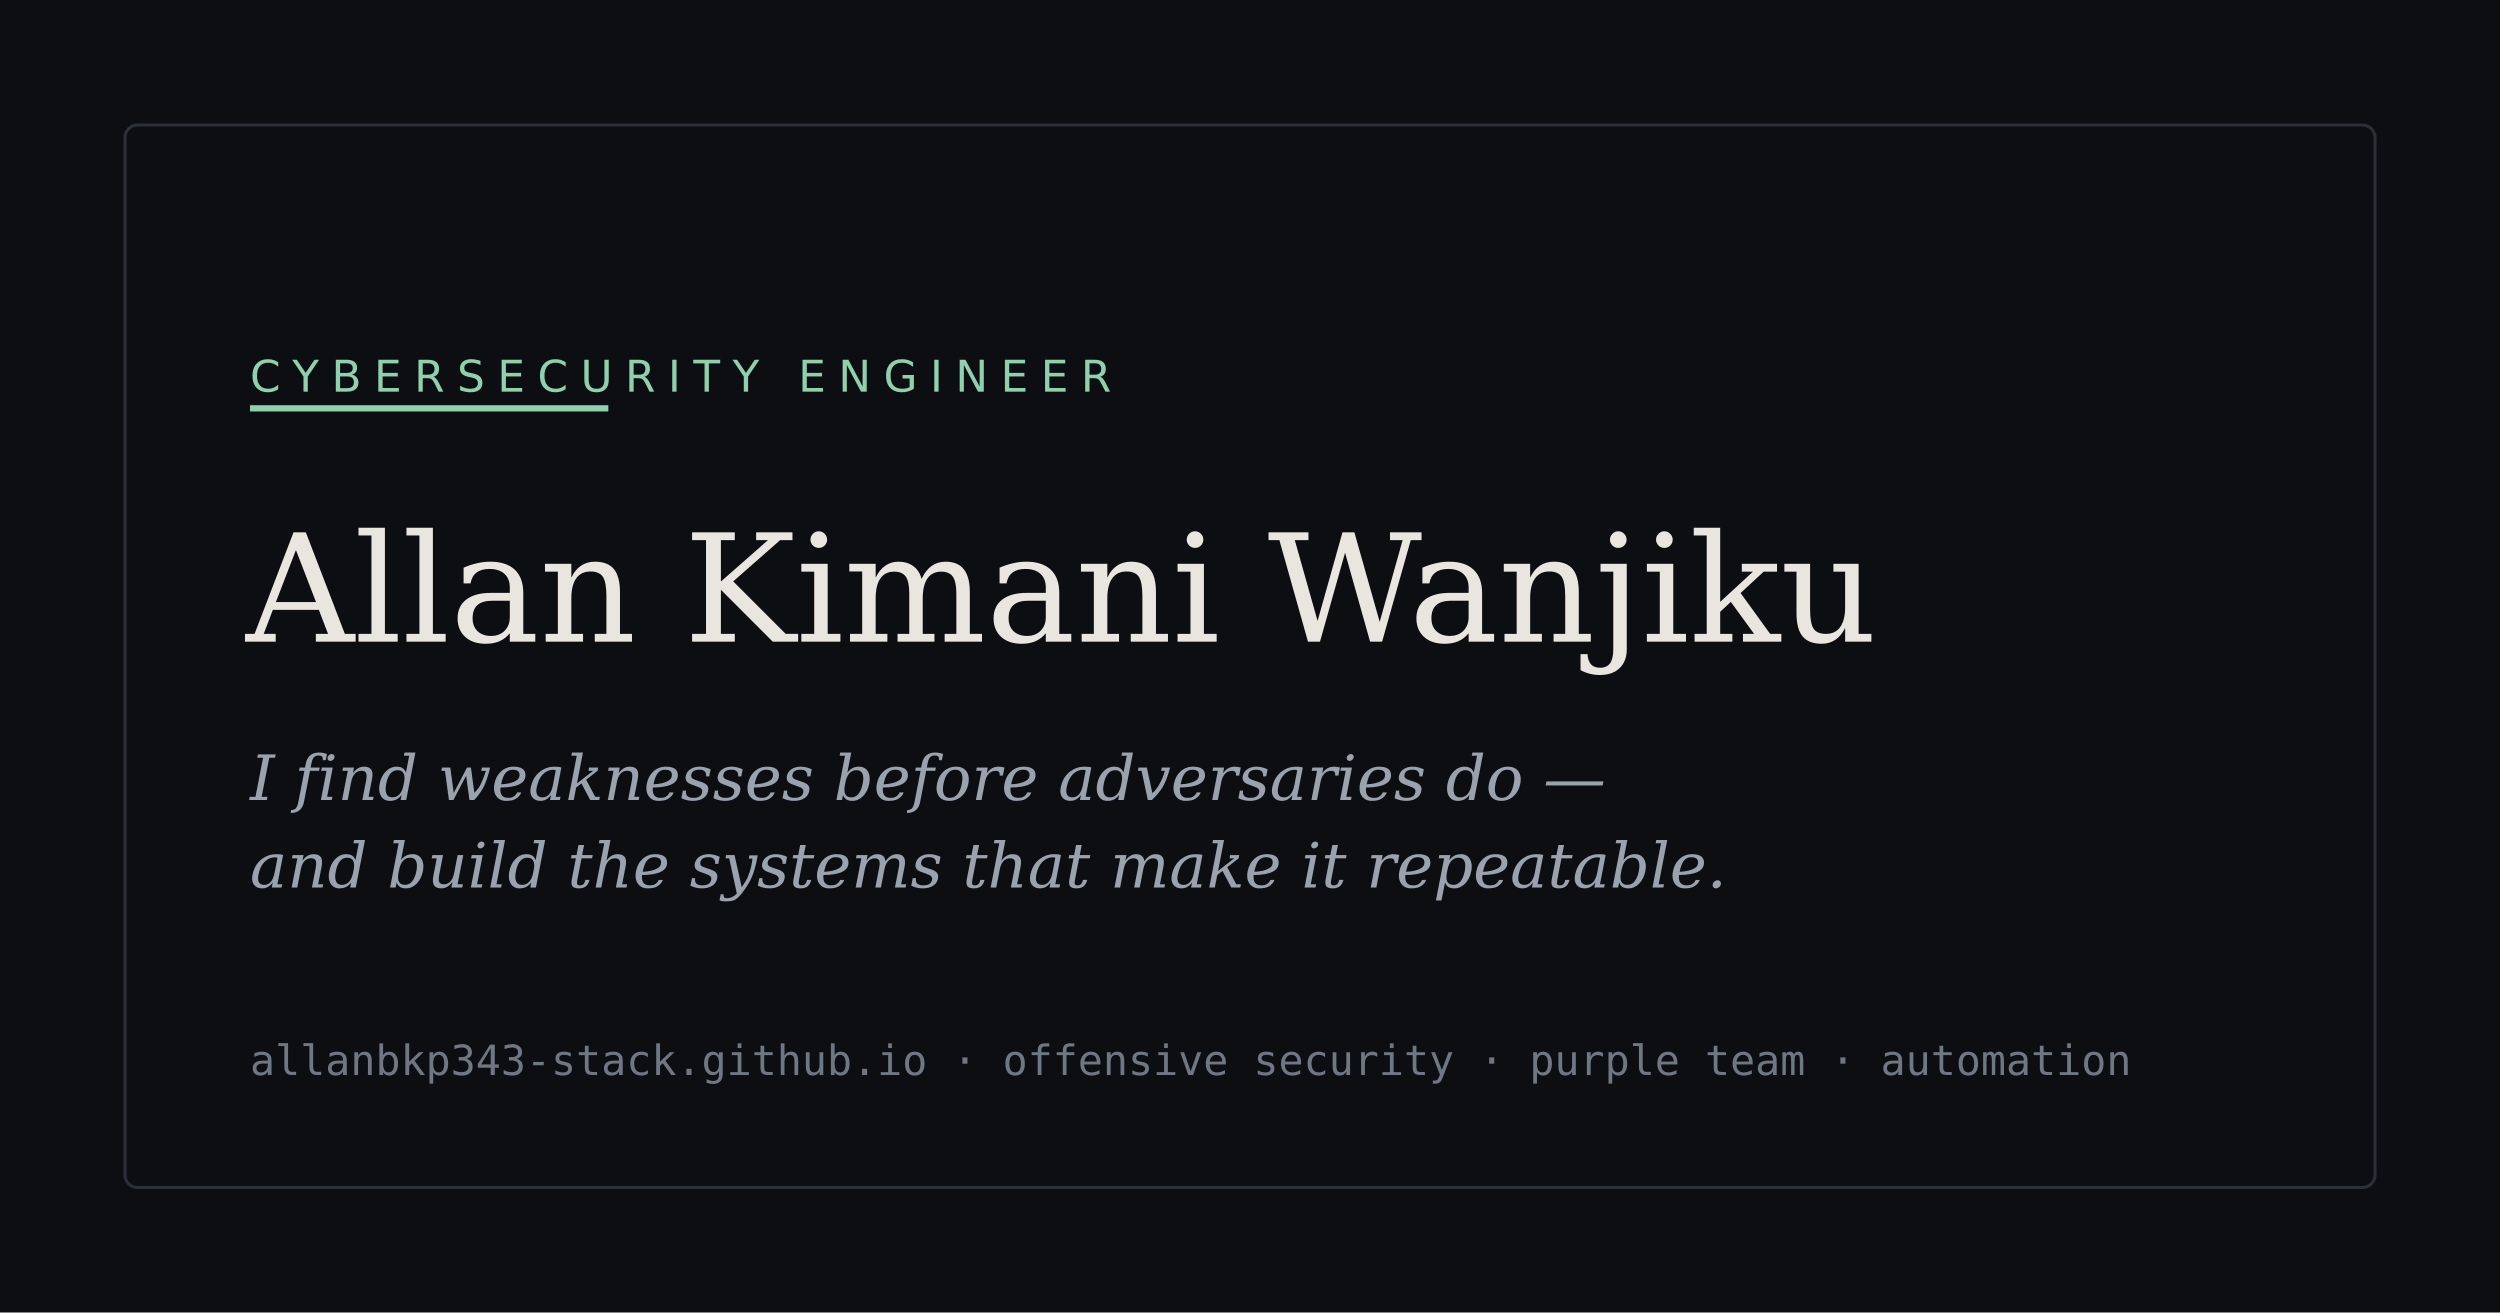
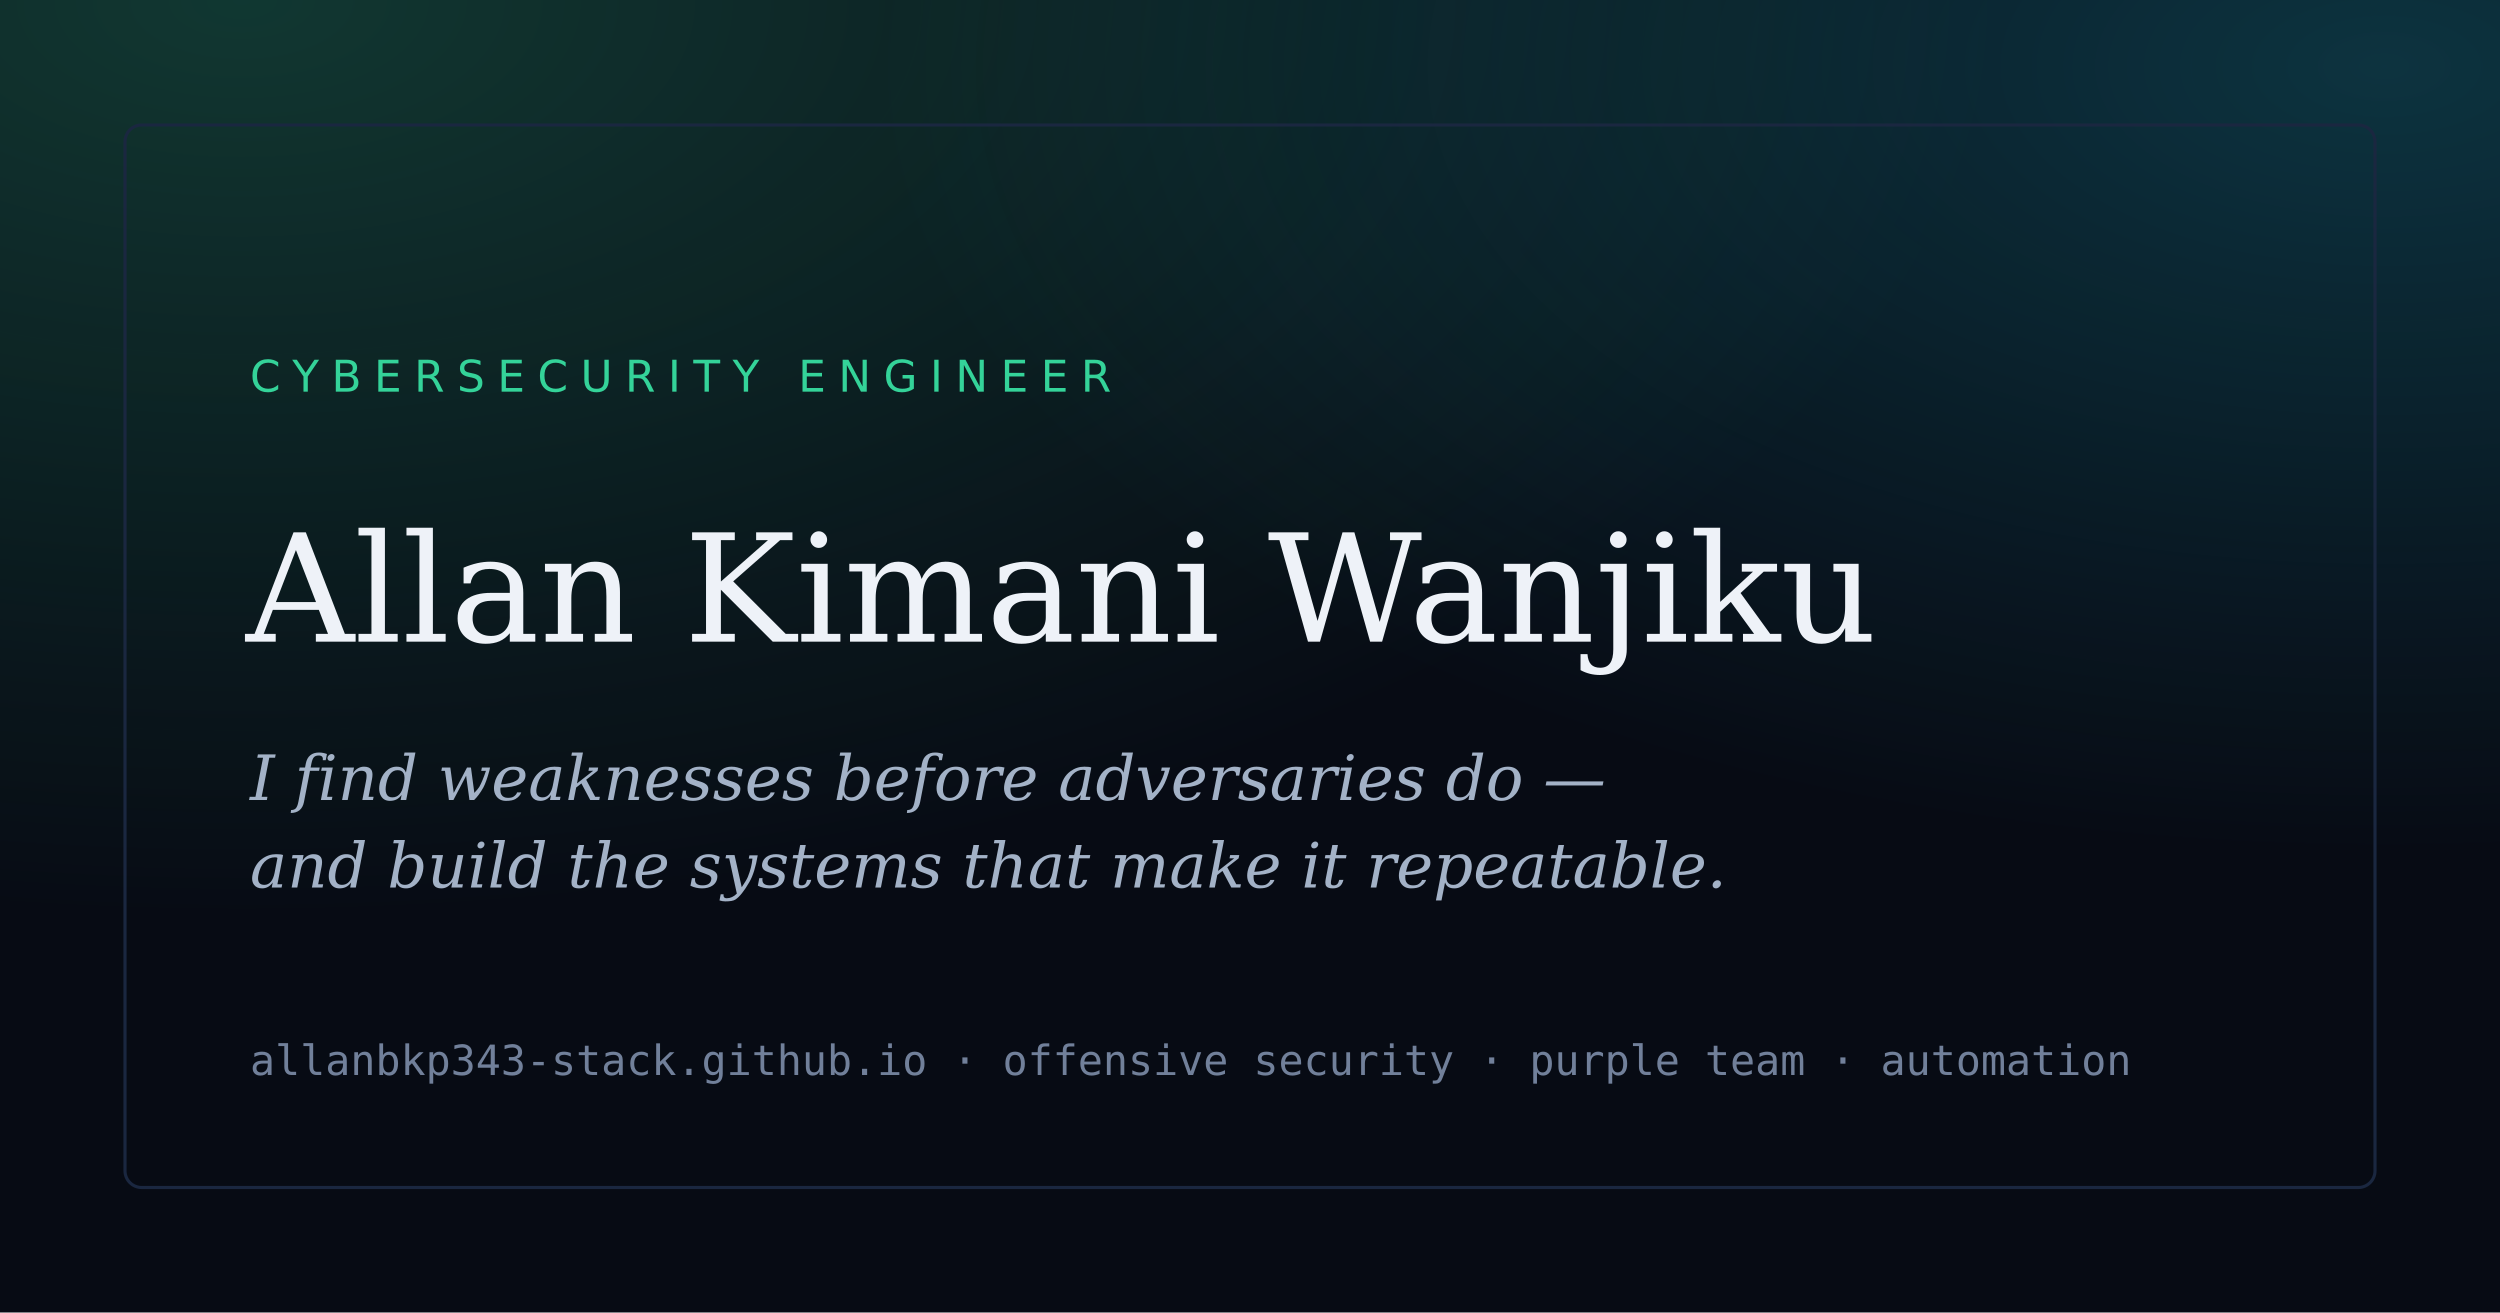
<svg xmlns="http://www.w3.org/2000/svg" width="1200" height="630" viewBox="0 0 1200 630">
-   <rect width="1200" height="630" fill="#0c0e12" />
-   <rect x="60" y="60" width="1080" height="510" rx="6" fill="none" stroke="#2a2f38" stroke-width="1.5" />
-   <line x1="120" y1="196" x2="292" y2="196" stroke="#8fd0ae" stroke-width="3" />
-   <text x="120" y="188" font-family="DejaVu Sans,Helvetica,Arial,sans-serif" font-size="21" letter-spacing="6" fill="#8fd0ae">CYBERSECURITY ENGINEER</text>
-   <text x="118" y="308" font-family="DejaVu Serif,Georgia,serif" font-size="72" fill="#e9e6df">Allan Kimani Wanjiku</text>
-   <text x="120" y="384" font-family="DejaVu Serif,Georgia,serif" font-style="italic" font-size="30" fill="#9aa2ad">I find weaknesses before adversaries do —</text>
-   <text x="120" y="426" font-family="DejaVu Serif,Georgia,serif" font-style="italic" font-size="30" fill="#9aa2ad">and build the systems that make it repeatable.</text>
-   <text x="120" y="516" font-family="DejaVu Sans Mono,Courier,monospace" font-size="20" fill="#6f7782">allanbkp343-stack.github.io · offensive security · purple team · automation</text>
+   <defs>
+     <linearGradient id="g1" x1="0" y1="0" x2="1" y2="0">
+       <stop offset="0" stop-color="#34d399" />
+       <stop offset="1" stop-color="#22d3ee" />
+     </linearGradient>
+     <radialGradient id="glowA" cx="0.1" cy="0" r="0.7">
+       <stop offset="0" stop-color="#34d399" stop-opacity="0.22" />
+       <stop offset="1" stop-color="#34d399" stop-opacity="0" />
+     </radialGradient>
+     <radialGradient id="glowB" cx="0.95" cy="0.05" r="0.6">
+       <stop offset="0" stop-color="#22d3ee" stop-opacity="0.2" />
+       <stop offset="1" stop-color="#22d3ee" stop-opacity="0" />
+     </radialGradient>
+   </defs>
+   <rect width="1200" height="630" fill="#070b14" />
+   <rect width="1200" height="630" fill="url(#glowA)" />
+   <rect width="1200" height="630" fill="url(#glowB)" />
+   <rect x="60" y="60" width="1080" height="510" rx="8" fill="none" stroke="#1a2740" stroke-width="1.5" />
+   <line x1="120" y1="196" x2="308" y2="196" stroke="url(#g1)" stroke-width="3" />
+   <text x="120" y="188" font-family="DejaVu Sans,Helvetica,Arial,sans-serif" font-size="21" letter-spacing="6" fill="#34d399">CYBERSECURITY ENGINEER</text>
+   <text x="118" y="308" font-family="DejaVu Serif,Georgia,serif" font-size="72" fill="#eef2f8">Allan Kimani Wanjiku</text>
+   <text x="120" y="384" font-family="DejaVu Serif,Georgia,serif" font-style="italic" font-size="30" fill="#a3b2c7">I find weaknesses before adversaries do —</text>
+   <text x="120" y="426" font-family="DejaVu Serif,Georgia,serif" font-style="italic" font-size="30" fill="#a3b2c7">and build the systems that make it repeatable.</text>
+   <text x="120" y="516" font-family="DejaVu Sans Mono,Courier,monospace" font-size="20" fill="#71809a">allanbkp343-stack.github.io · offensive security · purple team · automation</text>
</svg>
